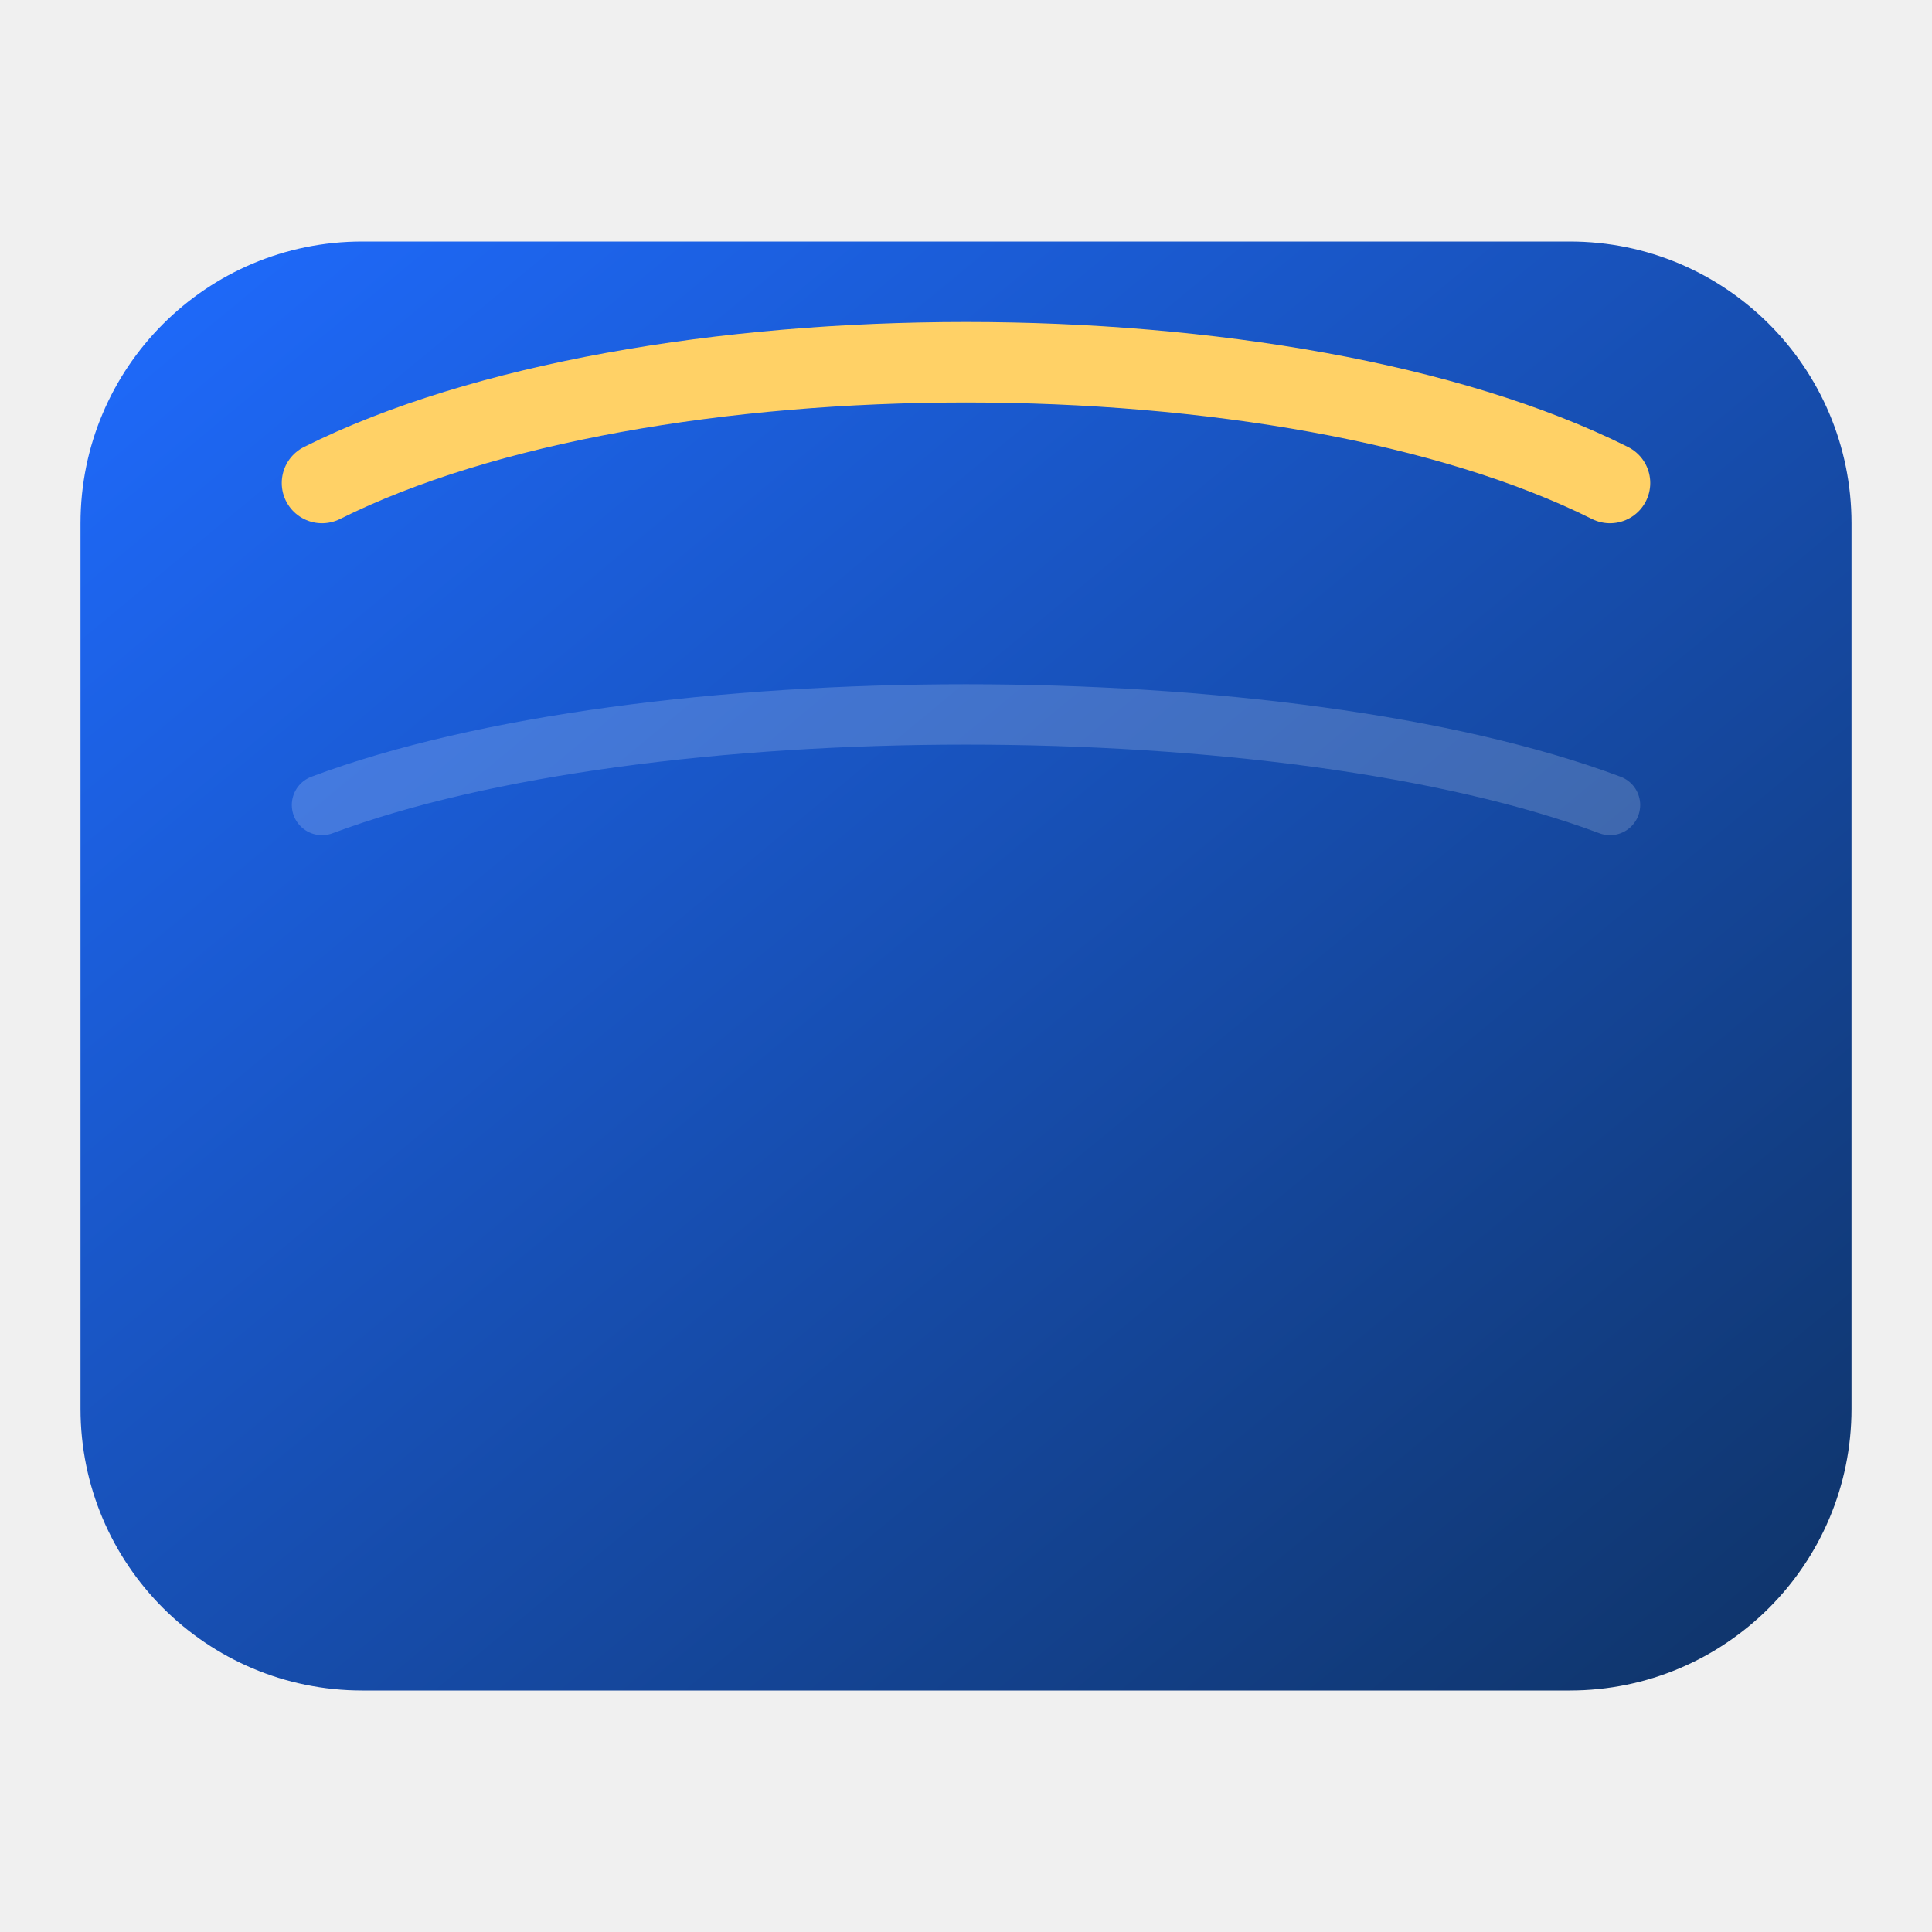
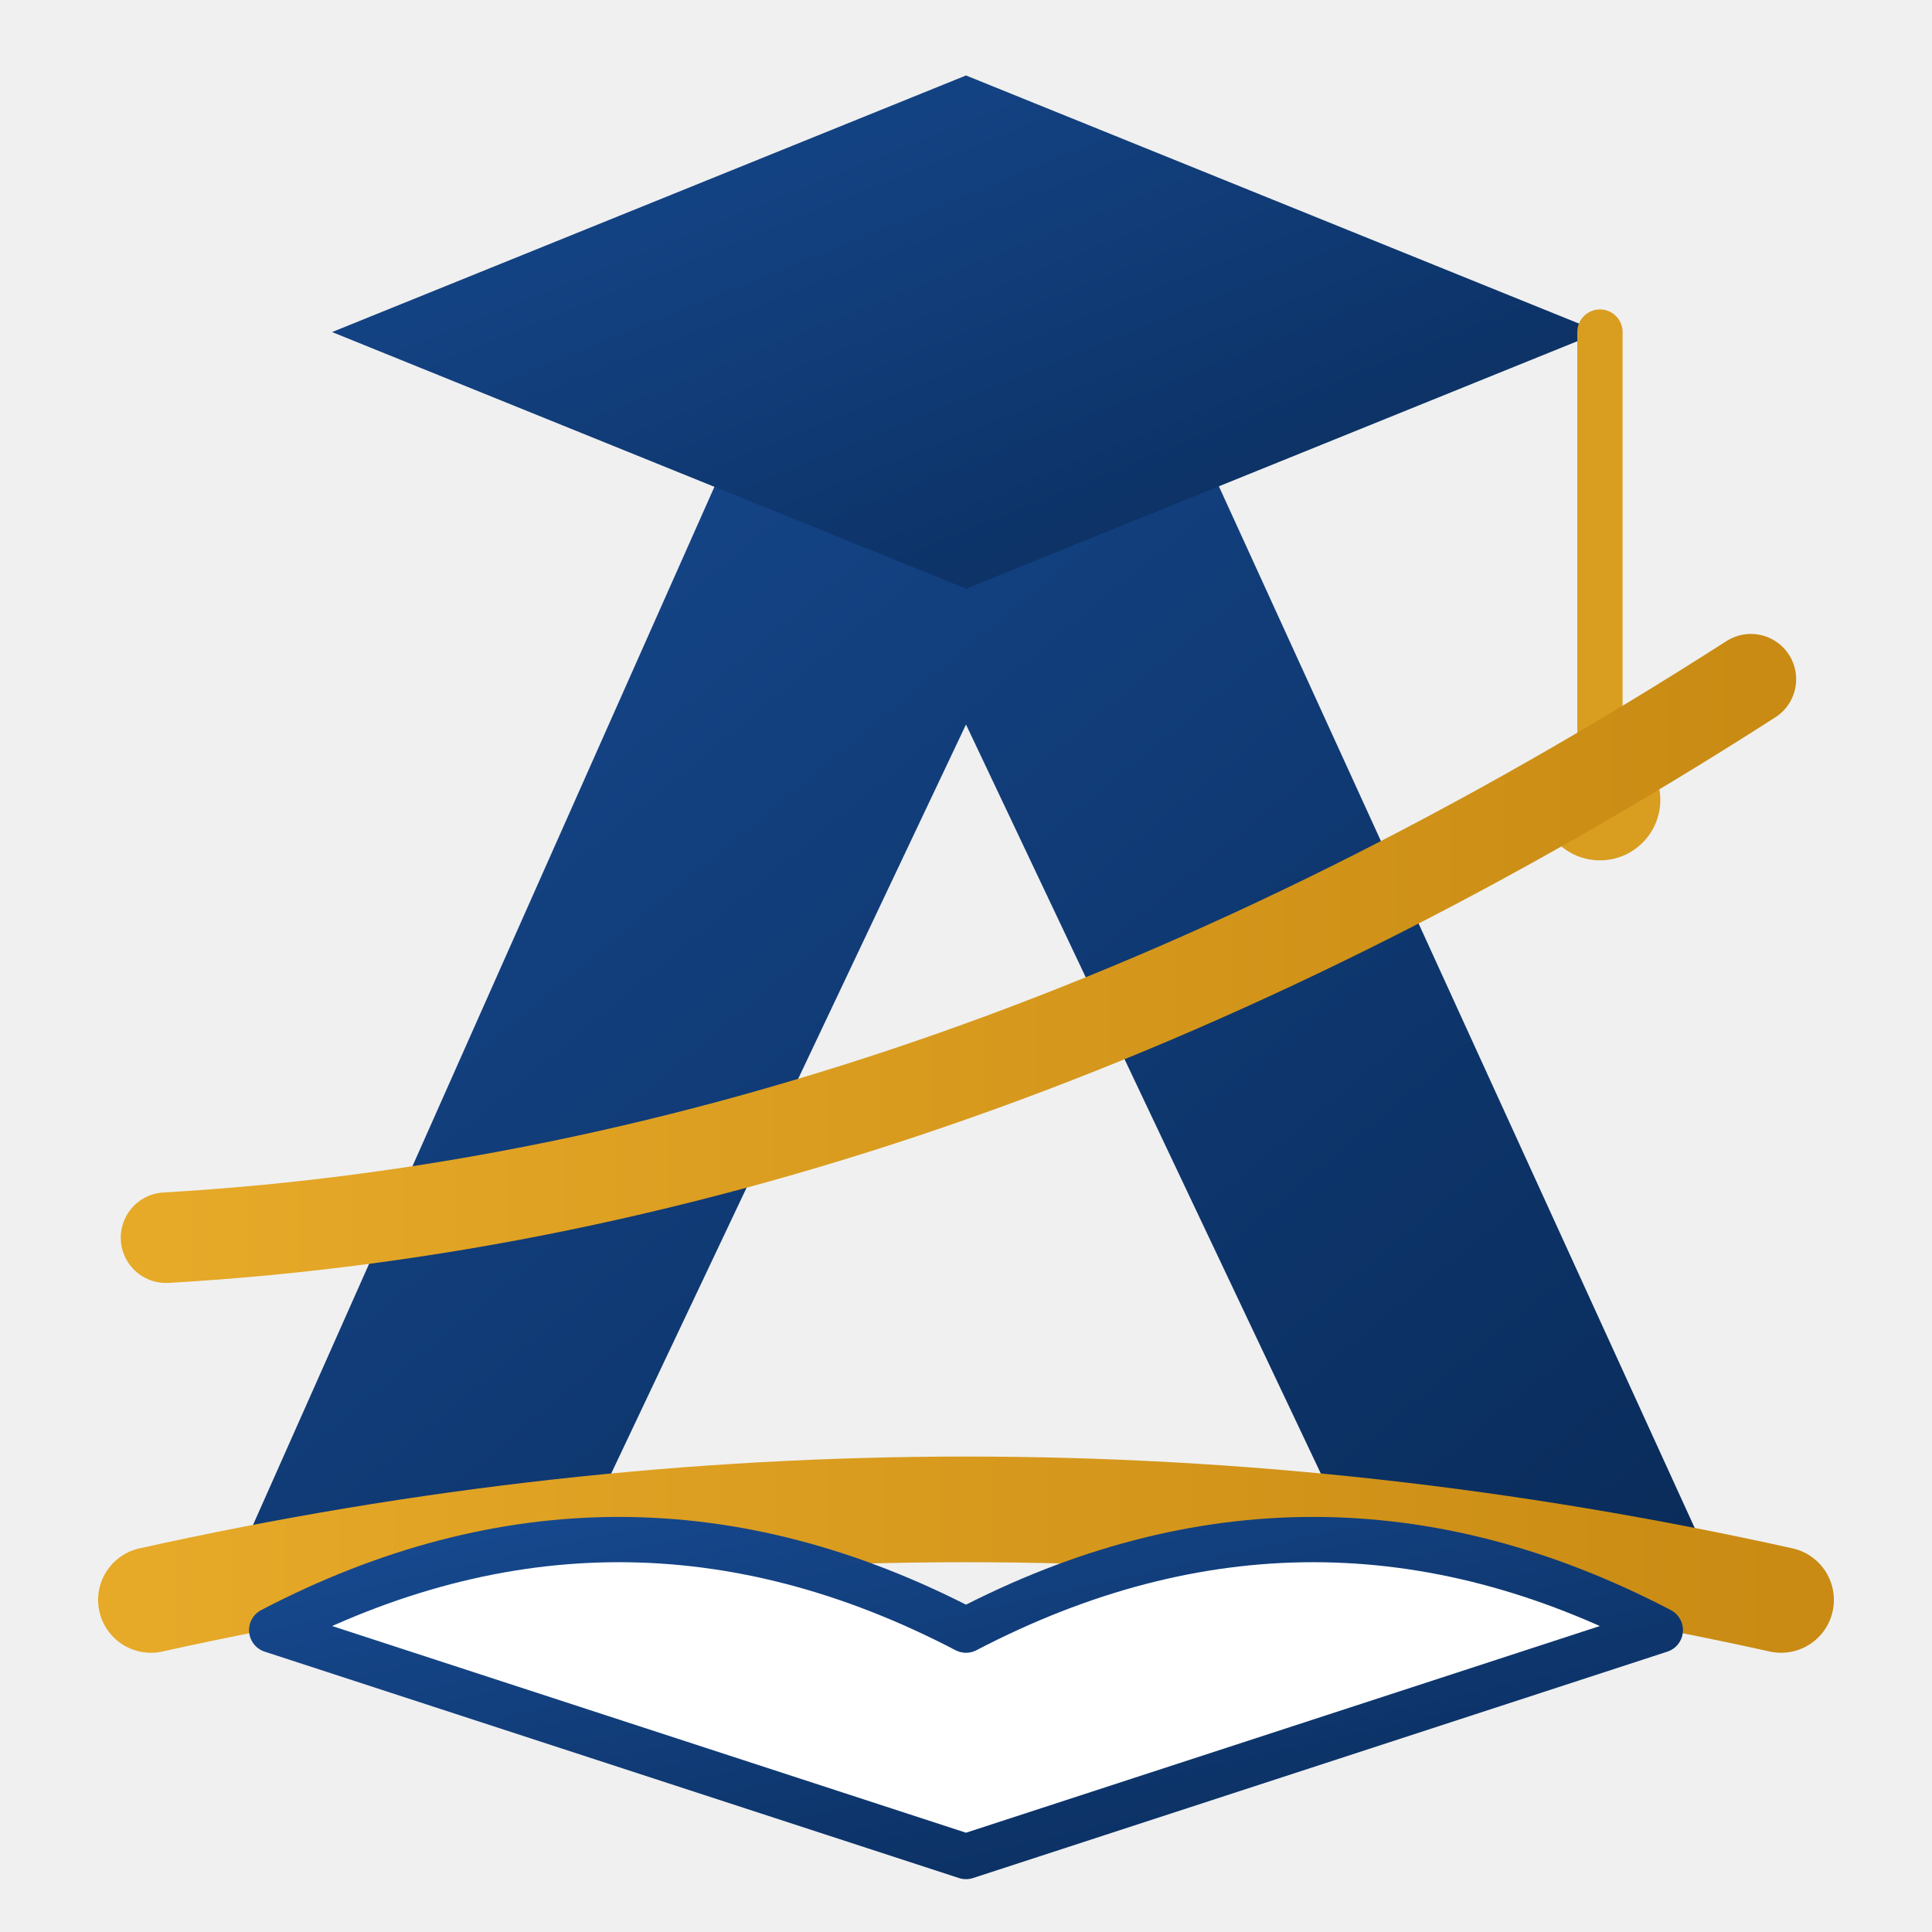
- <svg xmlns="http://www.w3.org/2000/svg" width="48" height="48" viewBox="0 0 48 48" role="img" aria-label="AcademiaPro small logo">
+ <svg xmlns="http://www.w3.org/2000/svg" viewBox="0 0 128 128" role="img" aria-label="AcademiaPro emblem">
  <defs>
-     <linearGradient id="sg1" x1="0" x2="1" y1="0" y2="1">
-       <stop offset="0%" stop-color="#1F6BFF" />
-       <stop offset="100%" stop-color="#0F3366" />
+     <linearGradient id="n" x1="0" y1="0" x2="1" y2="1">
+       <stop stop-color="#174A91" />
+       <stop offset="1" stop-color="#092B59" />
+     </linearGradient>
+     <linearGradient id="g" x1="0" y1="0" x2="1" y2="0">
+       <stop stop-color="#E6A928" />
+       <stop offset="1" stop-color="#C98B13" />
    </linearGradient>
  </defs>
-   <rect x="2" y="6" width="44" height="36" rx="7" fill="url(#sg1)" />
-   <path d="M8 12 C16 8, 32 8, 40 12" fill="none" stroke="#FFD166" stroke-width="2" stroke-linecap="round" />
-   <path d="M8 20 C16 17, 32 17, 40 20" fill="none" stroke="#fff" stroke-opacity="0.18" stroke-width="1.5" stroke-linecap="round" />
+   <path d="M15 105 51 24h26l37 81H91L64 48 37 105Z" fill="url(#n)" />
+   <path d="M10 106Q64 94 118 106" fill="none" stroke="url(#g)" stroke-width="7" stroke-linecap="round" />
+   <path d="M22 22 64 5l42 17-42 17Z" fill="url(#n)" />
+   <path d="M106 22v28" stroke="#D99D20" stroke-width="3" stroke-linecap="round" />
+   <circle cx="106" cy="53" r="4" fill="#D99D20" />
+   <path d="M11 82Q63 79 116 45" fill="none" stroke="url(#g)" stroke-width="6" stroke-linecap="round" />
+   <path d="M18 108q23-12 46 0 23-12 46 0l-46 15Z" fill="#fff" stroke="url(#n)" stroke-width="3" stroke-linejoin="round" />
+   <path d="M64 108v15" stroke="url(#g)" stroke-width="2" />
</svg>
